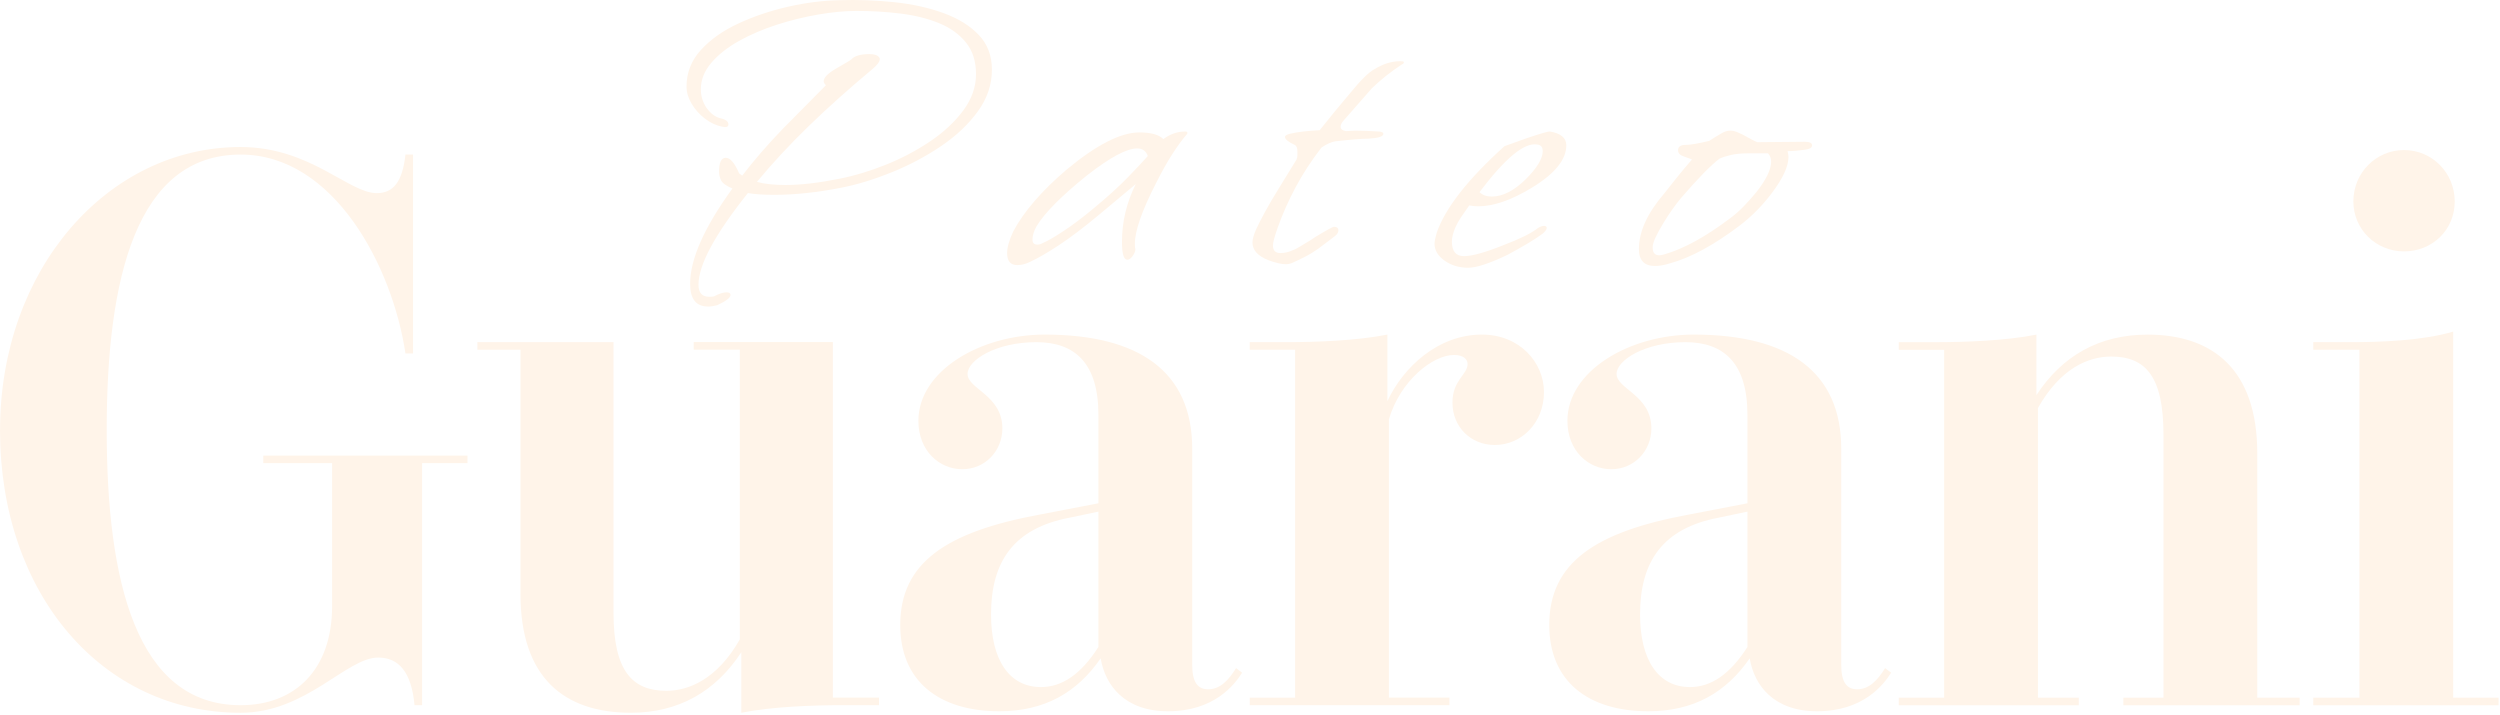
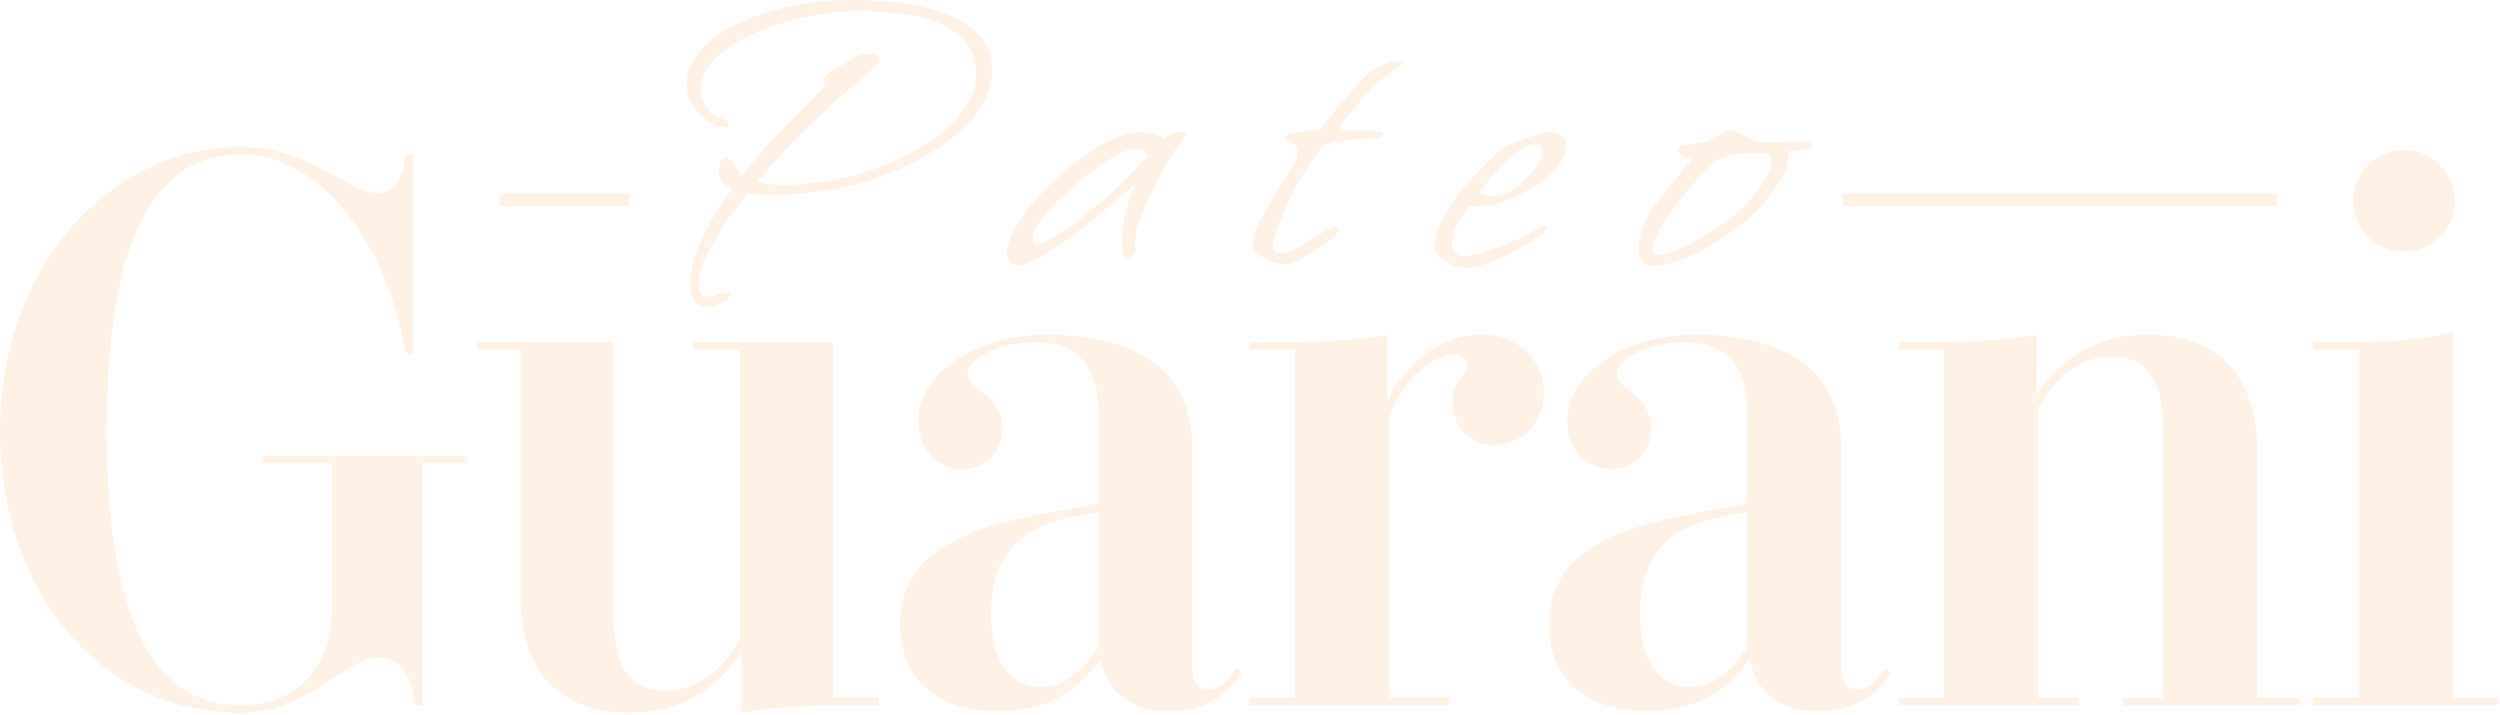
<svg xmlns="http://www.w3.org/2000/svg" width="742" height="212" viewBox="0 0 742 212" fill="none">
-   <path d="M0.02 127.594C0.02 80.004 31.9 43.634 71.41 43.634C92.06 43.634 103.51 57.324 111.81 57.324C116.75 57.324 119.45 53.954 120.34 45.874H122.59V104.914H120.34C116.53 79.324 99.24 45.874 71.41 45.874C40.43 45.874 31.67 82.694 31.67 127.594C31.67 172.494 40.43 209.304 71.41 209.304C87.57 209.304 98.57 198.754 98.57 179.894V137.464H78.14V135.214H138.75V137.464H125.28V209.304H123.03C122.13 199.424 118.31 195.164 112.25 195.164C102.82 195.164 90.92 211.554 71.39 211.554C30.53 211.554 0 176.534 0 127.594H0.02Z" fill="#FFF4E9" />
-   <path d="M154.49 176.304V103.794H141.69V101.544H182.09V181.914C182.09 199.204 187.7 205.034 197.8 205.034C204.31 205.034 212.84 201.664 219.58 189.764V103.784H205.89V101.534H247.2V207.044H260.89V209.294H250.11C241.13 209.294 229.01 209.744 220.02 211.544V193.584C212.39 205.254 201.39 211.544 187.25 211.544C167.5 211.544 154.48 201.214 154.48 176.294L154.49 176.304Z" fill="#FFF4E9" />
-   <path d="M326.68 195.394C319.72 205.494 310.07 211.104 296.6 211.104C278.64 211.104 267.19 202.124 267.19 185.514C267.19 167.104 280.66 157.904 308.5 152.744L326.01 149.374V123.104C326.01 107.834 319.05 101.554 307.6 101.554C295.48 101.554 287.17 106.944 287.17 110.984C287.17 115.474 297.5 117.264 297.5 127.144C297.5 133.874 292.34 139.264 285.6 139.264C278.86 139.264 272.58 133.874 272.58 124.894C272.58 110.074 290.99 99.304 310.07 99.304C338.13 99.304 353.85 110.304 353.85 133.204V197.404C353.85 202.344 355.42 204.584 358.56 204.584C362.15 204.584 364.62 201.894 366.87 198.304L368.66 199.654C366.41 203.244 360.36 211.104 346.66 211.104C333.86 211.104 328.03 203.474 326.68 195.394ZM308.95 203.924C315.23 203.924 320.85 200.104 326.01 192.024V151.844L317.48 153.644C300.87 156.784 294.14 166.664 294.14 182.374C294.14 195.844 299.53 203.924 308.95 203.924Z" fill="#FFF4E9" />
-   <path d="M370.92 207.064H384.39V103.804H370.92V101.554H381.7C390.68 101.554 402.8 101.104 411.78 99.304V119.064C416.49 108.964 426.82 99.304 439.84 99.304C451.06 99.304 458.25 107.614 458.25 116.364C458.25 125.564 451.51 132.074 443.66 132.074C436.48 132.074 431.09 126.684 431.09 119.504C431.09 112.774 435.58 111.194 435.58 108.054C435.58 106.704 434.45 105.354 431.54 105.354C425.26 105.354 415.6 112.984 412.23 124.434V207.044H430.19V209.294H370.93V207.044L370.92 207.064Z" fill="#FFF4E9" />
-   <path d="M519.31 195.394C512.35 205.494 502.7 211.104 489.23 211.104C471.27 211.104 459.82 202.124 459.82 185.514C459.82 167.104 473.29 157.904 501.13 152.744L518.64 149.374V123.104C518.64 107.834 511.68 101.554 500.23 101.554C488.11 101.554 479.8 106.944 479.8 110.984C479.8 115.474 490.13 117.264 490.13 127.144C490.13 133.874 484.97 139.264 478.23 139.264C471.49 139.264 465.21 133.874 465.21 124.894C465.21 110.074 483.62 99.304 502.7 99.304C530.76 99.304 546.48 110.304 546.48 133.204V197.404C546.48 202.344 548.05 204.584 551.19 204.584C554.78 204.584 557.25 201.894 559.5 198.304L561.29 199.654C559.04 203.244 552.99 211.104 539.29 211.104C526.49 211.104 520.66 203.474 519.31 195.394ZM501.58 203.924C507.86 203.924 513.48 200.104 518.64 192.024V151.844L510.11 153.644C493.5 156.784 486.77 166.664 486.77 182.374C486.77 195.844 492.16 203.924 501.58 203.924Z" fill="#FFF4E9" />
-   <path d="M630.22 207.064H642.12V128.944C642.12 111.654 636.73 105.824 626.63 105.824C619.9 105.824 611.59 109.194 604.86 121.094V207.074H616.98V209.324H563.55V207.074H577.02V103.814H563.55V101.564H574.33C583.31 101.564 595.43 101.114 604.41 99.314V117.274C612.05 105.604 623.04 99.314 637.41 99.314C656.72 99.314 669.96 109.644 669.96 134.564V207.074H682.53V209.324H630.22V207.074V207.064Z" fill="#FFF4E9" />
-   <path d="M686.58 207.064H700.27V103.804H686.58V101.554H697.58C706.56 101.554 719.13 101.104 728.11 98.414V207.064H741.58V209.314H686.58V207.064ZM698.48 59.794C698.48 51.264 705.22 44.534 713.52 44.534C721.82 44.534 728.56 51.264 728.56 59.794C728.56 68.324 721.83 74.614 713.52 74.614C705.21 74.614 698.48 68.104 698.48 59.794Z" fill="#FFF4E9" />
-   <path d="M210.12 90.974C206.59 90.974 204.83 88.724 204.83 84.234C204.83 76.924 209.01 67.494 217.38 55.954C215.53 55.164 214.41 54.344 214.01 53.514C213.61 52.684 213.42 51.814 213.42 50.934C213.42 48.204 214.08 46.834 215.41 46.834C216.74 46.834 218.05 48.374 219.37 51.464L220.29 52.124C222.05 49.834 223.93 47.544 225.91 45.254C227.89 42.964 230.03 40.624 232.32 38.254L245.13 25.304C244.69 24.864 244.47 24.464 244.47 24.114C244.47 23.054 245.66 21.824 248.04 20.414C251.13 18.654 252.67 17.724 252.67 17.634C253.63 16.574 255.44 16.054 258.08 16.054C259.57 16.054 260.55 16.404 260.99 17.114C261.08 17.204 261.12 17.334 261.12 17.514C261.12 18.304 260.37 19.324 258.88 20.554C252.01 26.284 245.73 31.894 240.05 37.404C234.37 42.914 229.24 48.434 224.66 53.984C226.86 54.604 229.68 54.904 233.12 54.904C235.41 54.904 237.88 54.754 240.52 54.444C243.16 54.134 246.03 53.674 249.11 53.054C253.6 52.174 258.2 50.784 262.92 48.894C267.63 47.004 272.01 44.684 276.07 41.954C280.12 39.224 283.4 36.164 285.91 32.774C288.42 29.384 289.68 25.794 289.68 22.004C289.68 18.214 288.69 15.094 286.7 12.624C284.72 10.164 282.05 8.244 278.71 6.874C275.36 5.504 271.57 4.564 267.34 4.034C263.11 3.504 258.75 3.244 254.26 3.244C250.83 3.244 247.04 3.594 242.9 4.304C238.75 5.014 234.64 6.024 230.54 7.344C226.45 8.664 222.7 10.274 219.31 12.164C215.92 14.064 213.19 16.214 211.12 18.644C209.05 21.064 208.01 23.684 208.01 26.504C208.01 28.534 208.58 30.384 209.72 32.054C210.95 33.734 212.32 34.744 213.81 35.094C215.4 35.444 216.19 36.064 216.19 36.944C216.19 37.654 215.58 37.874 214.34 37.604C212.58 37.254 210.88 36.464 209.25 35.224C207.62 33.994 206.3 32.514 205.28 30.794C204.26 29.074 203.76 27.384 203.76 25.704C203.76 21.564 205.19 17.934 208.05 14.804C210.91 11.674 214.64 9.054 219.22 6.944C223.8 4.824 228.71 3.174 233.95 1.984C239.19 0.794 244.23 0.154 249.08 0.064C254.63 -0.116 260.09 0.084 265.46 0.654C270.84 1.224 275.7 2.304 280.06 3.894C284.42 5.484 287.9 7.644 290.5 10.374C293.1 13.104 294.4 16.544 294.4 20.684C294.4 25.094 293.01 29.214 290.23 33.044C287.46 36.874 283.82 40.314 279.33 43.354C274.84 46.394 269.99 48.974 264.8 51.084C259.6 53.194 254.58 54.744 249.73 55.704C246.11 56.414 242.66 56.944 239.35 57.294C236.05 57.644 232.9 57.824 229.91 57.824C228.23 57.824 226.74 57.784 225.42 57.694C224.09 57.604 222.95 57.474 221.98 57.294C212.2 69.534 207.31 78.614 207.31 84.514C207.31 86.894 208.37 88.084 210.48 88.084C211.19 88.084 211.67 88.044 211.93 87.954C213.43 87.164 214.66 86.764 215.63 86.764C216.42 86.764 216.82 87.034 216.82 87.554C216.82 88.344 215.5 89.364 212.85 90.594C211.79 90.864 210.87 90.994 210.08 90.994L210.12 90.974Z" fill="#FFF4E9" />
-   <path d="M301.95 78.684C299.93 78.684 298.91 77.494 298.91 75.114C298.91 73.444 299.52 71.284 300.76 68.634C303.93 62.734 309.17 56.654 316.49 50.404C325.39 43.004 332.61 39.304 338.16 39.304C341.59 39.304 343.97 39.964 345.29 41.284C347.31 39.784 349.47 39.034 351.77 39.034C352.21 39.034 352.43 39.164 352.43 39.434C352.43 39.614 352.34 39.784 352.16 39.964C350.93 41.374 349.54 43.264 348 45.644C346.46 48.024 344.81 50.974 343.04 54.494C338.9 62.604 336.83 68.544 336.83 72.334C336.83 73.214 336.88 73.744 336.97 73.924V74.054C336.97 74.584 336.7 75.224 336.17 75.974C335.64 76.724 335.11 77.094 334.59 77.094C333.53 77.094 333 75.334 333 71.804C333 65.814 334.37 60.094 337.1 54.624L325.87 64.004C321.64 67.524 317.83 70.414 314.44 72.664C311.05 74.914 308.12 76.604 305.65 77.754C304.41 78.374 303.18 78.674 301.95 78.674V78.684ZM307.9 72.604C308.43 72.604 309 72.434 309.61 72.074C310.75 71.634 312.74 70.484 315.56 68.634C318.38 66.784 321.42 64.494 324.68 61.764C328.73 58.414 332.1 55.354 334.79 52.584C337.47 49.814 339.43 47.714 340.67 46.304C340.14 44.804 339.09 44.054 337.5 44.054C334.41 44.054 329.49 46.694 322.7 51.984C315.03 58.154 310.01 63.214 307.63 67.184C306.84 68.594 306.44 69.914 306.44 71.144C306.44 72.114 306.93 72.594 307.89 72.594L307.9 72.604Z" fill="#FFF4E9" />
-   <path d="M381.64 78.424C380.32 78.424 378.6 78.024 376.49 77.234C373.32 76.004 371.73 74.244 371.73 71.944C371.73 71.064 372.08 69.784 372.79 68.114C373.49 66.614 374.39 64.854 375.49 62.834C376.59 60.814 377.94 58.514 379.52 55.964L384.8 47.374C384.98 46.934 385.07 46.514 385.07 46.114V44.984C385.07 43.924 384.8 43.264 384.28 43.004C382.34 42.124 381.38 41.334 381.38 40.624C381.38 40.274 381.86 39.964 382.83 39.704C383.97 39.434 385.27 39.224 386.72 39.044C388.17 38.874 389.83 38.734 391.68 38.644C394.76 34.764 397.8 31.064 400.8 27.544C403.88 23.754 406.26 21.424 407.93 20.544C410.49 18.954 413.04 18.164 415.6 18.164C416.3 18.164 416.66 18.254 416.66 18.424C416.66 18.774 416.48 18.994 416.13 19.084C412.78 21.284 409.79 23.664 407.15 26.224L398.69 35.874C398.16 36.494 397.9 37.064 397.9 37.594C397.9 38.304 398.43 38.744 399.49 38.914C399.93 38.914 400.37 38.894 400.81 38.844C401.25 38.804 401.73 38.774 402.26 38.774C403.23 38.774 404.33 38.794 405.57 38.844C406.8 38.894 408.08 38.954 409.4 39.044C410.19 39.134 410.59 39.354 410.59 39.704C410.59 40.494 409.14 40.984 406.23 41.154C404.29 41.154 400.98 41.414 396.31 41.944C395.17 42.124 393.8 42.734 392.21 43.794C389.22 47.674 386.66 51.594 384.55 55.554C382.43 59.524 380.67 63.484 379.26 67.444C378.29 70.174 377.81 71.984 377.81 72.864C377.81 74.364 378.56 75.114 380.05 75.114C381.29 75.114 382.57 74.804 383.88 74.184C384.41 74.014 385.16 73.614 386.13 72.994C386.66 72.644 387.27 72.274 387.98 71.874C388.69 71.474 389.48 70.974 390.36 70.354C393.71 68.324 395.56 67.314 395.91 67.314C396.79 67.314 397.23 67.664 397.23 68.374C397.23 68.994 396.88 69.564 396.18 70.094L391.29 73.794C390.06 74.674 388.76 75.474 387.39 76.174C386.02 76.884 384.63 77.544 383.23 78.154C382.7 78.334 382.17 78.424 381.64 78.424Z" fill="#FFF4E9" />
-   <path d="M435.82 79.474C433.09 79.474 430.73 78.764 428.74 77.354C426.76 75.944 425.77 74.274 425.77 72.334C425.77 71.634 425.99 70.534 426.43 69.034C428.99 61.724 435.68 53.174 446.52 43.394L453.12 41.014C457.35 39.604 459.64 38.944 459.99 39.034C463.25 39.564 464.88 40.924 464.88 43.134C464.88 47.364 461.49 51.544 454.7 55.684C448.62 59.384 443.29 61.234 438.71 61.234C438.27 61.234 437.83 61.214 437.39 61.164C436.95 61.124 436.51 61.054 436.07 60.964C435.19 62.194 434.39 63.344 433.69 64.394C432.99 65.454 432.41 66.464 431.98 67.434C431.27 69.114 430.92 70.524 430.92 71.664C430.92 74.574 432.11 76.024 434.49 76.024C436.87 76.024 440.7 74.964 445.99 72.854C451.1 70.914 454.58 69.194 456.43 67.704C457.14 67.264 457.76 67.044 458.28 67.044C458.8 67.044 459.07 67.264 459.07 67.704C458.98 68.234 458.54 68.804 457.75 69.424C456.42 70.394 454.91 71.384 453.19 72.394C451.47 73.404 449.55 74.494 447.44 75.634C442.06 78.194 438.19 79.464 435.81 79.464L435.82 79.474ZM442.82 58.334C445.99 58.334 449.35 56.614 452.86 53.184C456.21 49.834 457.88 47.064 457.88 44.864C457.88 43.634 457.31 42.974 456.17 42.884C452.38 42.264 446.7 46.984 439.12 57.024C439.99 57.904 441.23 58.344 442.82 58.344V58.334Z" fill="#FFF4E9" />
-   <path d="M491.19 78.944C488.02 78.944 486.43 77.274 486.43 73.924C486.43 68.724 488.94 63.224 493.96 57.404C494.93 56.174 496.1 54.694 497.46 52.984C498.83 51.264 500.39 49.394 502.15 47.364C502.33 47.364 501.53 47.054 499.77 46.434C498.62 46.084 498.05 45.464 498.05 44.584C498.05 43.524 498.8 43.004 500.3 43.004C501.71 43.004 504.04 42.604 507.3 41.814C507.83 41.464 508.38 41.114 508.95 40.754C509.52 40.404 510.11 40.054 510.73 39.694C511.7 39.074 512.67 38.764 513.64 38.764C514.17 38.764 514.72 38.874 515.29 39.094C515.86 39.314 516.5 39.604 517.21 39.954C518.18 40.484 519.04 40.944 519.78 41.344C520.53 41.744 521.13 42.024 521.57 42.204L535.57 42.074C537.06 42.074 537.82 42.424 537.82 43.134C537.82 43.844 537.07 44.284 535.57 44.454C533.72 44.724 532.04 44.854 530.55 44.854C530.64 45.204 530.7 45.534 530.75 45.844C530.79 46.154 530.82 46.394 530.82 46.574C530.82 49.394 529.14 53.004 525.8 57.404C523.07 61.014 519.98 64.144 516.55 66.784C508.8 72.684 501.83 76.474 495.67 78.154C494 78.684 492.5 78.944 491.18 78.944H491.19ZM492.5 75.774C492.68 75.774 492.87 75.754 493.1 75.704C493.32 75.664 493.6 75.594 493.95 75.504C499.77 73.834 506.33 70.224 513.64 64.674C514.96 63.704 516.26 62.554 517.54 61.234C518.81 59.914 520.07 58.504 521.31 57.004C524.21 53.304 525.67 50.314 525.67 48.024C525.67 46.964 525.36 46.134 524.74 45.514H518.79C516.85 45.514 515.2 45.664 513.84 45.974C512.47 46.284 511.3 46.654 510.34 47.094C507.78 49.034 503.99 52.914 498.97 58.724C497.21 60.844 495.49 63.264 493.82 65.994C491.61 69.604 490.52 72.024 490.52 73.264V73.524C490.52 75.024 491.18 75.774 492.5 75.774Z" fill="#FFF4E9" />
+   <path d="M0.02 127.594C0.02 80.004 31.9 43.634 71.41 43.634C92.06 43.634 103.51 57.324 111.81 57.324C116.75 57.324 119.45 53.954 120.34 45.874H122.59V104.914H120.34C116.53 79.324 99.24 45.874 71.41 45.874C40.43 45.874 31.67 82.694 31.67 127.594C31.67 172.494 40.43 209.304 71.41 209.304C87.57 209.304 98.57 198.754 98.57 179.894V137.464H78.14V135.214H138.75V137.464H125.28V209.304H123.03C122.13 199.424 118.31 195.164 112.25 195.164C102.82 195.164 90.92 211.554 71.39 211.554C30.53 211.554 0 176.534 0 127.594H0.02Z" fill="#FFF1E3" />
+   <path d="M154.49 176.304V103.794H141.69V101.544H182.09V181.914C182.09 199.204 187.7 205.034 197.8 205.034C204.31 205.034 212.84 201.664 219.58 189.764V103.784H205.89V101.534H247.2V207.044H260.89V209.294H250.11C241.13 209.294 229.01 209.744 220.02 211.544V193.584C212.39 205.254 201.39 211.544 187.25 211.544C167.5 211.544 154.48 201.214 154.48 176.294L154.49 176.304Z" fill="#FFF1E3" />
+   <path d="M326.68 195.394C319.72 205.494 310.07 211.104 296.6 211.104C278.64 211.104 267.19 202.124 267.19 185.514C267.19 167.104 280.66 157.904 308.5 152.744L326.01 149.374V123.104C326.01 107.834 319.05 101.554 307.6 101.554C295.48 101.554 287.17 106.944 287.17 110.984C287.17 115.474 297.5 117.264 297.5 127.144C297.5 133.874 292.34 139.264 285.6 139.264C278.86 139.264 272.58 133.874 272.58 124.894C272.58 110.074 290.99 99.304 310.07 99.304C338.13 99.304 353.85 110.304 353.85 133.204V197.404C353.85 202.344 355.42 204.584 358.56 204.584C362.15 204.584 364.62 201.894 366.87 198.304L368.66 199.654C366.41 203.244 360.36 211.104 346.66 211.104C333.86 211.104 328.03 203.474 326.68 195.394ZM308.95 203.924C315.23 203.924 320.85 200.104 326.01 192.024V151.844L317.48 153.644C300.87 156.784 294.14 166.664 294.14 182.374C294.14 195.844 299.53 203.924 308.95 203.924Z" fill="#FFF1E3" />
+   <path d="M370.92 207.064H384.39V103.804H370.92V101.554H381.7C390.68 101.554 402.8 101.104 411.78 99.304V119.064C416.49 108.964 426.82 99.304 439.84 99.304C451.06 99.304 458.25 107.614 458.25 116.364C458.25 125.564 451.51 132.074 443.66 132.074C436.48 132.074 431.09 126.684 431.09 119.504C431.09 112.774 435.58 111.194 435.58 108.054C435.58 106.704 434.45 105.354 431.54 105.354C425.26 105.354 415.6 112.984 412.23 124.434V207.044H430.19V209.294H370.93V207.044L370.92 207.064Z" fill="#FFF1E3" />
+   <path d="M519.31 195.394C512.35 205.494 502.7 211.104 489.23 211.104C471.27 211.104 459.82 202.124 459.82 185.514C459.82 167.104 473.29 157.904 501.13 152.744L518.64 149.374V123.104C518.64 107.834 511.68 101.554 500.23 101.554C488.11 101.554 479.8 106.944 479.8 110.984C479.8 115.474 490.13 117.264 490.13 127.144C490.13 133.874 484.97 139.264 478.23 139.264C471.49 139.264 465.21 133.874 465.21 124.894C465.21 110.074 483.62 99.304 502.7 99.304C530.76 99.304 546.48 110.304 546.48 133.204V197.404C546.48 202.344 548.05 204.584 551.19 204.584C554.78 204.584 557.25 201.894 559.5 198.304L561.29 199.654C559.04 203.244 552.99 211.104 539.29 211.104C526.49 211.104 520.66 203.474 519.31 195.394ZM501.58 203.924C507.86 203.924 513.48 200.104 518.64 192.024V151.844L510.11 153.644C493.5 156.784 486.77 166.664 486.77 182.374C486.77 195.844 492.16 203.924 501.58 203.924Z" fill="#FFF1E3" />
+   <path d="M630.22 207.064H642.12V128.944C642.12 111.654 636.73 105.824 626.63 105.824C619.9 105.824 611.59 109.194 604.86 121.094V207.074H616.98V209.324H563.55V207.074H577.02V103.814H563.55V101.564H574.33C583.31 101.564 595.43 101.114 604.41 99.314V117.274C612.05 105.604 623.04 99.314 637.41 99.314C656.72 99.314 669.96 109.644 669.96 134.564V207.074H682.53V209.324H630.22V207.074V207.064Z" fill="#FFF1E3" />
+   <path d="M686.58 207.064H700.27V103.804H686.58V101.554H697.58C706.56 101.554 719.13 101.104 728.11 98.414V207.064H741.58V209.314H686.58V207.064ZM698.48 59.794C698.48 51.264 705.22 44.534 713.52 44.534C721.82 44.534 728.56 51.264 728.56 59.794C728.56 68.324 721.83 74.614 713.52 74.614C705.21 74.614 698.48 68.104 698.48 59.794Z" fill="#FFF1E3" />
+   <path d="M210.12 90.974C206.59 90.974 204.83 88.724 204.83 84.234C204.83 76.924 209.01 67.494 217.38 55.954C215.53 55.164 214.41 54.344 214.01 53.514C213.61 52.684 213.42 51.814 213.42 50.934C213.42 48.204 214.08 46.834 215.41 46.834C216.74 46.834 218.05 48.374 219.37 51.464L220.29 52.124C222.05 49.834 223.93 47.544 225.91 45.254C227.89 42.964 230.03 40.624 232.32 38.254L245.13 25.304C244.69 24.864 244.47 24.464 244.47 24.114C244.47 23.054 245.66 21.824 248.04 20.414C251.13 18.654 252.67 17.724 252.67 17.634C253.63 16.574 255.44 16.054 258.08 16.054C259.57 16.054 260.55 16.404 260.99 17.114C261.08 17.204 261.12 17.334 261.12 17.514C261.12 18.304 260.37 19.324 258.88 20.554C252.01 26.284 245.73 31.894 240.05 37.404C234.37 42.914 229.24 48.434 224.66 53.984C226.86 54.604 229.68 54.904 233.12 54.904C235.41 54.904 237.88 54.754 240.52 54.444C243.16 54.134 246.03 53.674 249.11 53.054C253.6 52.174 258.2 50.784 262.92 48.894C267.63 47.004 272.01 44.684 276.07 41.954C280.12 39.224 283.4 36.164 285.91 32.774C288.42 29.384 289.68 25.794 289.68 22.004C289.68 18.214 288.69 15.094 286.7 12.624C284.72 10.164 282.05 8.244 278.71 6.874C275.36 5.504 271.57 4.564 267.34 4.034C263.11 3.504 258.75 3.244 254.26 3.244C250.83 3.244 247.04 3.594 242.9 4.304C238.75 5.014 234.64 6.024 230.54 7.344C226.45 8.664 222.7 10.274 219.31 12.164C215.92 14.064 213.19 16.214 211.12 18.644C209.05 21.064 208.01 23.684 208.01 26.504C208.01 28.534 208.58 30.384 209.72 32.054C210.95 33.734 212.32 34.744 213.81 35.094C215.4 35.444 216.19 36.064 216.19 36.944C216.19 37.654 215.58 37.874 214.34 37.604C212.58 37.254 210.88 36.464 209.25 35.224C207.62 33.994 206.3 32.514 205.28 30.794C204.26 29.074 203.76 27.384 203.76 25.704C203.76 21.564 205.19 17.934 208.05 14.804C210.91 11.674 214.64 9.054 219.22 6.944C223.8 4.824 228.71 3.174 233.95 1.984C239.19 0.794 244.23 0.154 249.08 0.064C254.63 -0.116 260.09 0.084 265.46 0.654C270.84 1.224 275.7 2.304 280.06 3.894C284.42 5.484 287.9 7.644 290.5 10.374C293.1 13.104 294.4 16.544 294.4 20.684C294.4 25.094 293.01 29.214 290.23 33.044C287.46 36.874 283.82 40.314 279.33 43.354C274.84 46.394 269.99 48.974 264.8 51.084C259.6 53.194 254.58 54.744 249.73 55.704C246.11 56.414 242.66 56.944 239.35 57.294C236.05 57.644 232.9 57.824 229.91 57.824C228.23 57.824 226.74 57.784 225.42 57.694C224.09 57.604 222.95 57.474 221.98 57.294C212.2 69.534 207.31 78.614 207.31 84.514C207.31 86.894 208.37 88.084 210.48 88.084C211.19 88.084 211.67 88.044 211.93 87.954C213.43 87.164 214.66 86.764 215.63 86.764C216.42 86.764 216.82 87.034 216.82 87.554C216.82 88.344 215.5 89.364 212.85 90.594C211.79 90.864 210.87 90.994 210.08 90.994L210.12 90.974Z" fill="#FFF1E3" />
+   <path d="M301.95 78.684C299.93 78.684 298.91 77.494 298.91 75.114C298.91 73.444 299.52 71.284 300.76 68.634C303.93 62.734 309.17 56.654 316.49 50.404C325.39 43.004 332.61 39.304 338.16 39.304C341.59 39.304 343.97 39.964 345.29 41.284C347.31 39.784 349.47 39.034 351.77 39.034C352.21 39.034 352.43 39.164 352.43 39.434C352.43 39.614 352.34 39.784 352.16 39.964C350.93 41.374 349.54 43.264 348 45.644C346.46 48.024 344.81 50.974 343.04 54.494C338.9 62.604 336.83 68.544 336.83 72.334C336.83 73.214 336.88 73.744 336.97 73.924V74.054C336.97 74.584 336.7 75.224 336.17 75.974C335.64 76.724 335.11 77.094 334.59 77.094C333.53 77.094 333 75.334 333 71.804C333 65.814 334.37 60.094 337.1 54.624L325.87 64.004C321.64 67.524 317.83 70.414 314.44 72.664C311.05 74.914 308.12 76.604 305.65 77.754C304.41 78.374 303.18 78.674 301.95 78.674V78.684ZM307.9 72.604C308.43 72.604 309 72.434 309.61 72.074C310.75 71.634 312.74 70.484 315.56 68.634C318.38 66.784 321.42 64.494 324.68 61.764C328.73 58.414 332.1 55.354 334.79 52.584C337.47 49.814 339.43 47.714 340.67 46.304C340.14 44.804 339.09 44.054 337.5 44.054C334.41 44.054 329.49 46.694 322.7 51.984C315.03 58.154 310.01 63.214 307.63 67.184C306.84 68.594 306.44 69.914 306.44 71.144C306.44 72.114 306.93 72.594 307.89 72.594L307.9 72.604Z" fill="#FFF1E3" />
+   <path d="M381.64 78.424C380.32 78.424 378.6 78.024 376.49 77.234C373.32 76.004 371.73 74.244 371.73 71.944C371.73 71.064 372.08 69.784 372.79 68.114C373.49 66.614 374.39 64.854 375.49 62.834C376.59 60.814 377.94 58.514 379.52 55.964L384.8 47.374C384.98 46.934 385.07 46.514 385.07 46.114V44.984C385.07 43.924 384.8 43.264 384.28 43.004C382.34 42.124 381.38 41.334 381.38 40.624C381.38 40.274 381.86 39.964 382.83 39.704C383.97 39.434 385.27 39.224 386.72 39.044C388.17 38.874 389.83 38.734 391.68 38.644C394.76 34.764 397.8 31.064 400.8 27.544C403.88 23.754 406.26 21.424 407.93 20.544C410.49 18.954 413.04 18.164 415.6 18.164C416.3 18.164 416.66 18.254 416.66 18.424C416.66 18.774 416.48 18.994 416.13 19.084C412.78 21.284 409.79 23.664 407.15 26.224L398.69 35.874C398.16 36.494 397.9 37.064 397.9 37.594C397.9 38.304 398.43 38.744 399.49 38.914C399.93 38.914 400.37 38.894 400.81 38.844C401.25 38.804 401.73 38.774 402.26 38.774C403.23 38.774 404.33 38.794 405.57 38.844C406.8 38.894 408.08 38.954 409.4 39.044C410.19 39.134 410.59 39.354 410.59 39.704C410.59 40.494 409.14 40.984 406.23 41.154C404.29 41.154 400.98 41.414 396.31 41.944C395.17 42.124 393.8 42.734 392.21 43.794C389.22 47.674 386.66 51.594 384.55 55.554C382.43 59.524 380.67 63.484 379.26 67.444C378.29 70.174 377.81 71.984 377.81 72.864C377.81 74.364 378.56 75.114 380.05 75.114C381.29 75.114 382.57 74.804 383.88 74.184C384.41 74.014 385.16 73.614 386.13 72.994C386.66 72.644 387.27 72.274 387.98 71.874C388.69 71.474 389.48 70.974 390.36 70.354C393.71 68.324 395.56 67.314 395.91 67.314C396.79 67.314 397.23 67.664 397.23 68.374C397.23 68.994 396.88 69.564 396.18 70.094L391.29 73.794C390.06 74.674 388.76 75.474 387.39 76.174C386.02 76.884 384.63 77.544 383.23 78.154C382.7 78.334 382.17 78.424 381.64 78.424Z" fill="#FFF1E3" />
+   <path d="M435.82 79.474C433.09 79.474 430.73 78.764 428.74 77.354C426.76 75.944 425.77 74.274 425.77 72.334C425.77 71.634 425.99 70.534 426.43 69.034C428.99 61.724 435.68 53.174 446.52 43.394L453.12 41.014C457.35 39.604 459.64 38.944 459.99 39.034C463.25 39.564 464.88 40.924 464.88 43.134C464.88 47.364 461.49 51.544 454.7 55.684C448.62 59.384 443.29 61.234 438.71 61.234C438.27 61.234 437.83 61.214 437.39 61.164C436.95 61.124 436.51 61.054 436.07 60.964C435.19 62.194 434.39 63.344 433.69 64.394C432.99 65.454 432.41 66.464 431.98 67.434C431.27 69.114 430.92 70.524 430.92 71.664C430.92 74.574 432.11 76.024 434.49 76.024C436.87 76.024 440.7 74.964 445.99 72.854C451.1 70.914 454.58 69.194 456.43 67.704C457.14 67.264 457.76 67.044 458.28 67.044C458.8 67.044 459.07 67.264 459.07 67.704C458.98 68.234 458.54 68.804 457.75 69.424C456.42 70.394 454.91 71.384 453.19 72.394C451.47 73.404 449.55 74.494 447.44 75.634C442.06 78.194 438.19 79.464 435.81 79.464L435.82 79.474ZM442.82 58.334C445.99 58.334 449.35 56.614 452.86 53.184C456.21 49.834 457.88 47.064 457.88 44.864C457.88 43.634 457.31 42.974 456.17 42.884C452.38 42.264 446.7 46.984 439.12 57.024C439.99 57.904 441.23 58.344 442.82 58.344V58.334Z" fill="#FFF1E3" />
+   <path d="M491.19 78.944C488.02 78.944 486.43 77.274 486.43 73.924C486.43 68.724 488.94 63.224 493.96 57.404C494.93 56.174 496.1 54.694 497.46 52.984C498.83 51.264 500.39 49.394 502.15 47.364C502.33 47.364 501.53 47.054 499.77 46.434C498.62 46.084 498.05 45.464 498.05 44.584C498.05 43.524 498.8 43.004 500.3 43.004C501.71 43.004 504.04 42.604 507.3 41.814C507.83 41.464 508.38 41.114 508.95 40.754C509.52 40.404 510.11 40.054 510.73 39.694C511.7 39.074 512.67 38.764 513.64 38.764C514.17 38.764 514.72 38.874 515.29 39.094C515.86 39.314 516.5 39.604 517.21 39.954C518.18 40.484 519.04 40.944 519.78 41.344C520.53 41.744 521.13 42.024 521.57 42.204L535.57 42.074C537.06 42.074 537.82 42.424 537.82 43.134C537.82 43.844 537.07 44.284 535.57 44.454C533.72 44.724 532.04 44.854 530.55 44.854C530.64 45.204 530.7 45.534 530.75 45.844C530.79 46.154 530.82 46.394 530.82 46.574C530.82 49.394 529.14 53.004 525.8 57.404C523.07 61.014 519.98 64.144 516.55 66.784C508.8 72.684 501.83 76.474 495.67 78.154C494 78.684 492.5 78.944 491.18 78.944H491.19ZM492.5 75.774C492.68 75.774 492.87 75.754 493.1 75.704C493.32 75.664 493.6 75.594 493.95 75.504C499.77 73.834 506.33 70.224 513.64 64.674C514.96 63.704 516.26 62.554 517.54 61.234C518.81 59.914 520.07 58.504 521.31 57.004C524.21 53.304 525.67 50.314 525.67 48.024C525.67 46.964 525.36 46.134 524.74 45.514H518.79C516.85 45.514 515.2 45.664 513.84 45.974C512.47 46.284 511.3 46.654 510.34 47.094C507.78 49.034 503.99 52.914 498.97 58.724C497.21 60.844 495.49 63.264 493.82 65.994C491.61 69.604 490.52 72.024 490.52 73.264V73.524C490.52 75.024 491.18 75.774 492.5 75.774Z" fill="#FFF1E3" />
+   <path d="M186.72 57.364H148.31V61.134H186.72V57.364Z" fill="#FFF1E3" />
+   <path d="M675.77 57.364H546.96V61.134H675.77V57.364Z" fill="#FFF1E3" />
</svg>
